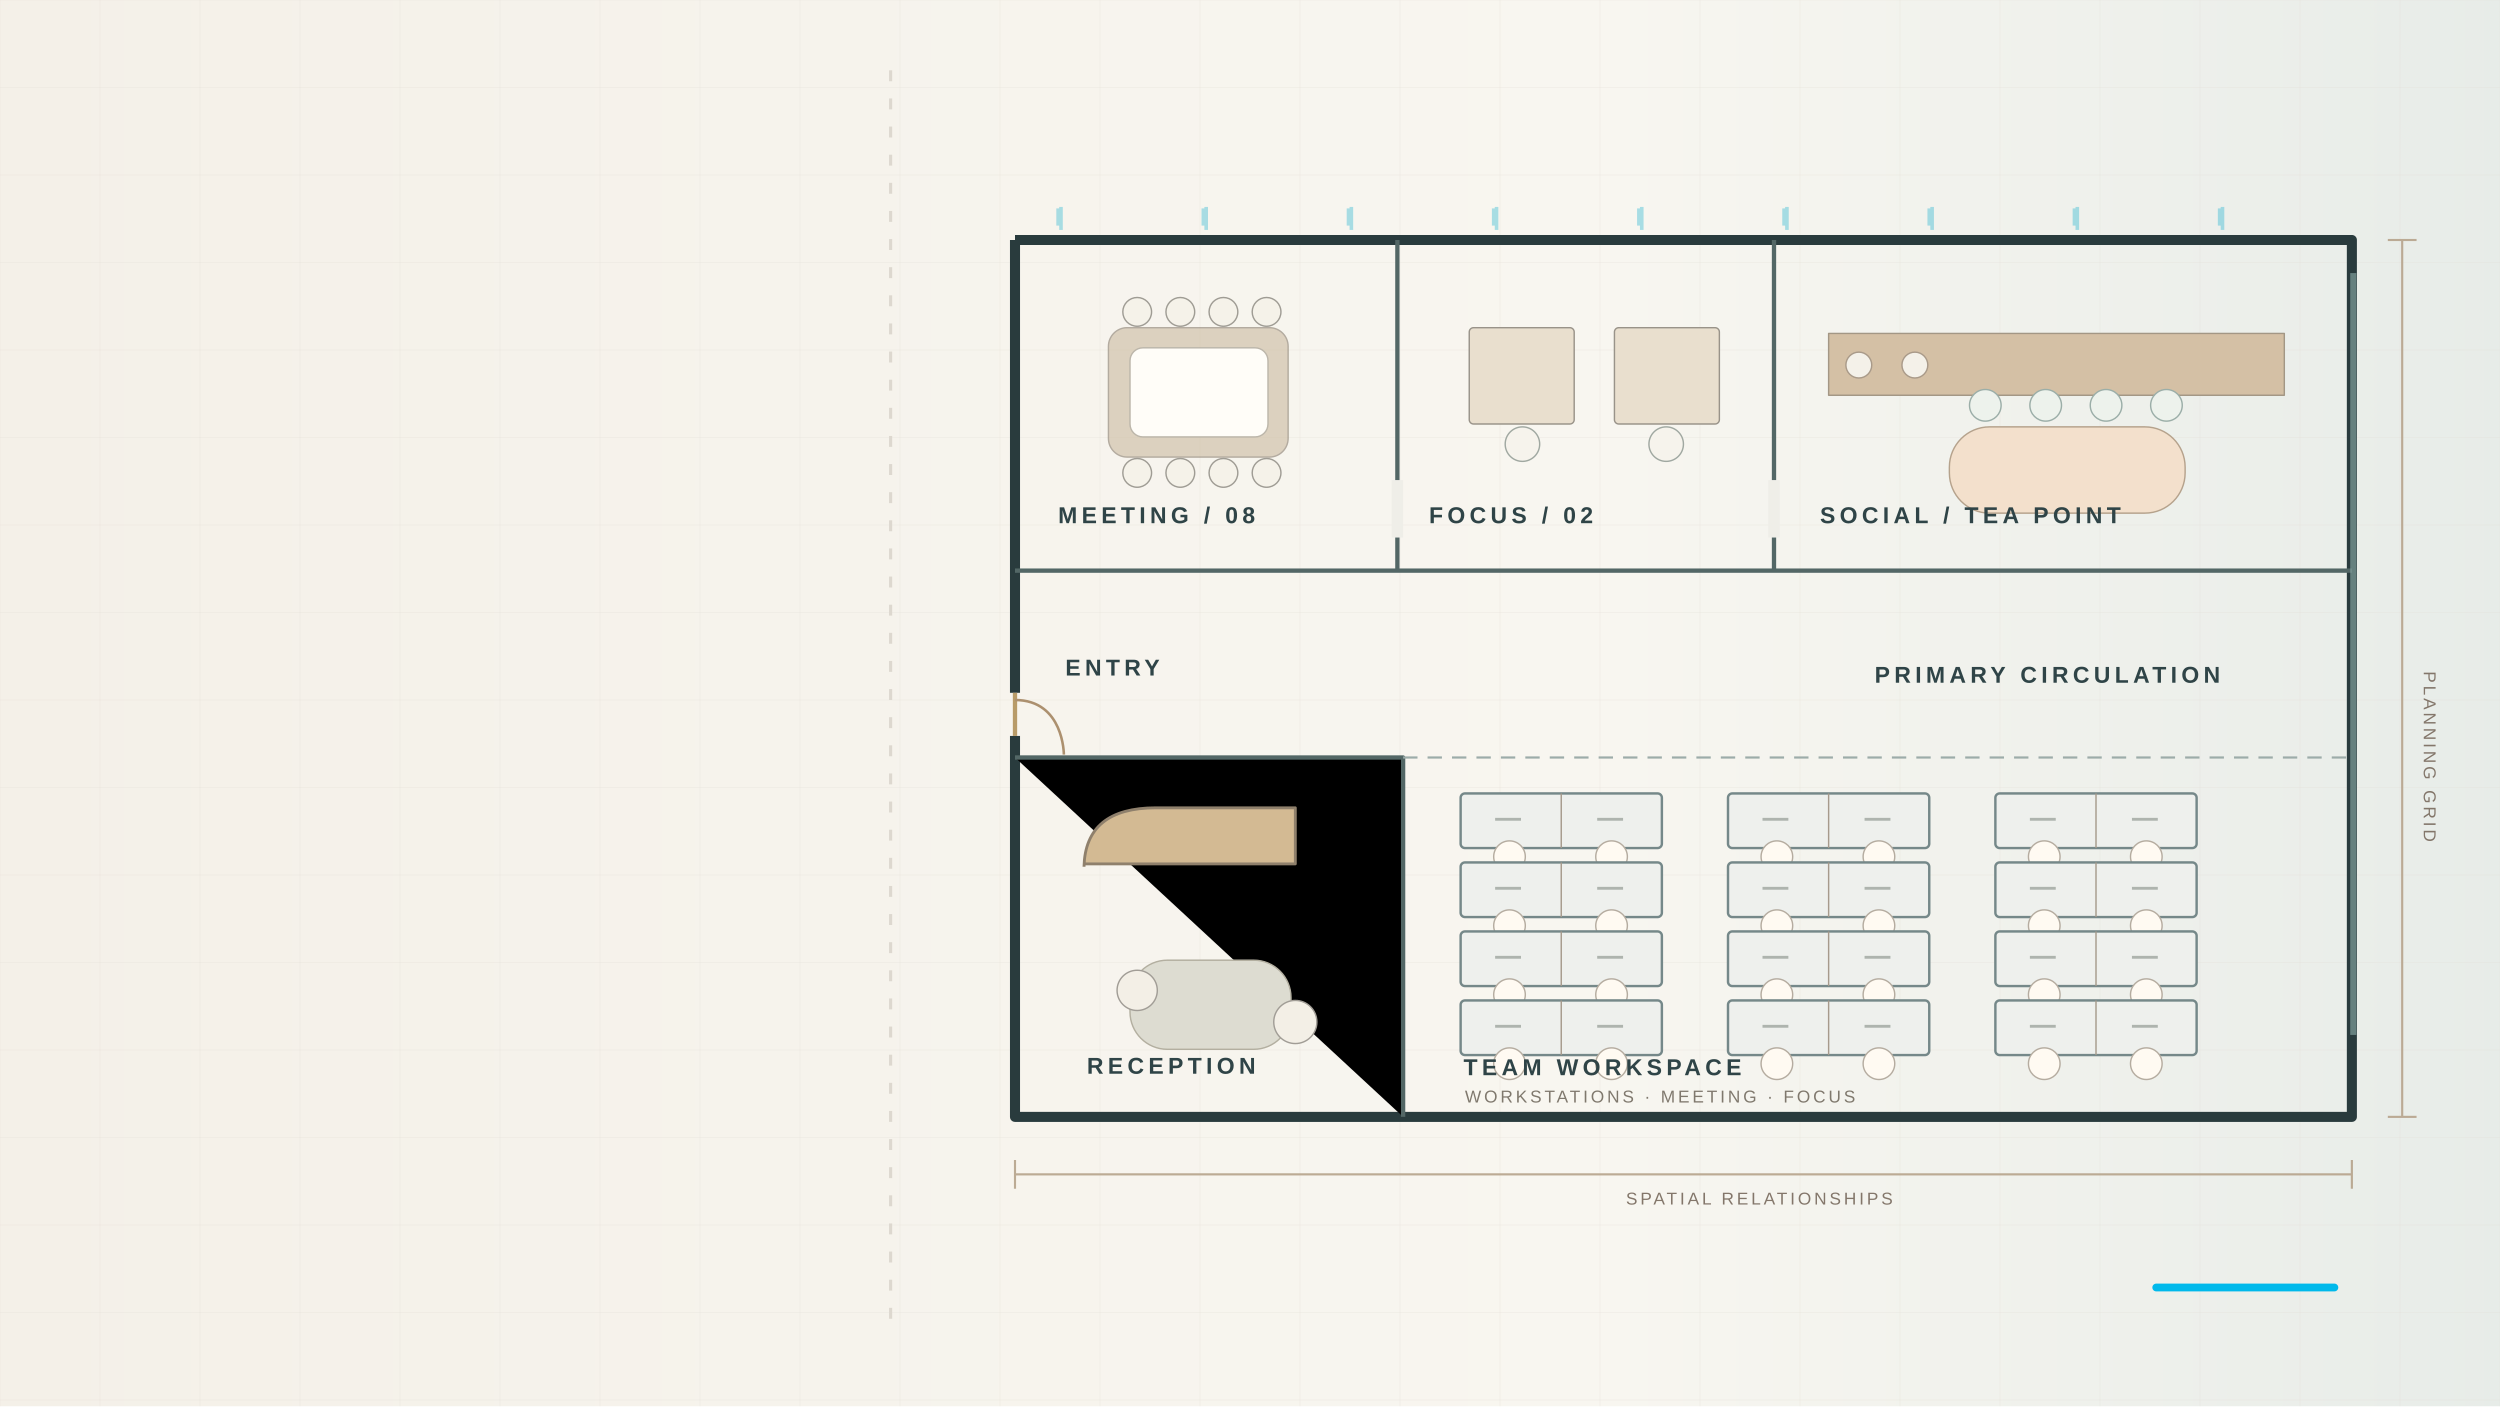
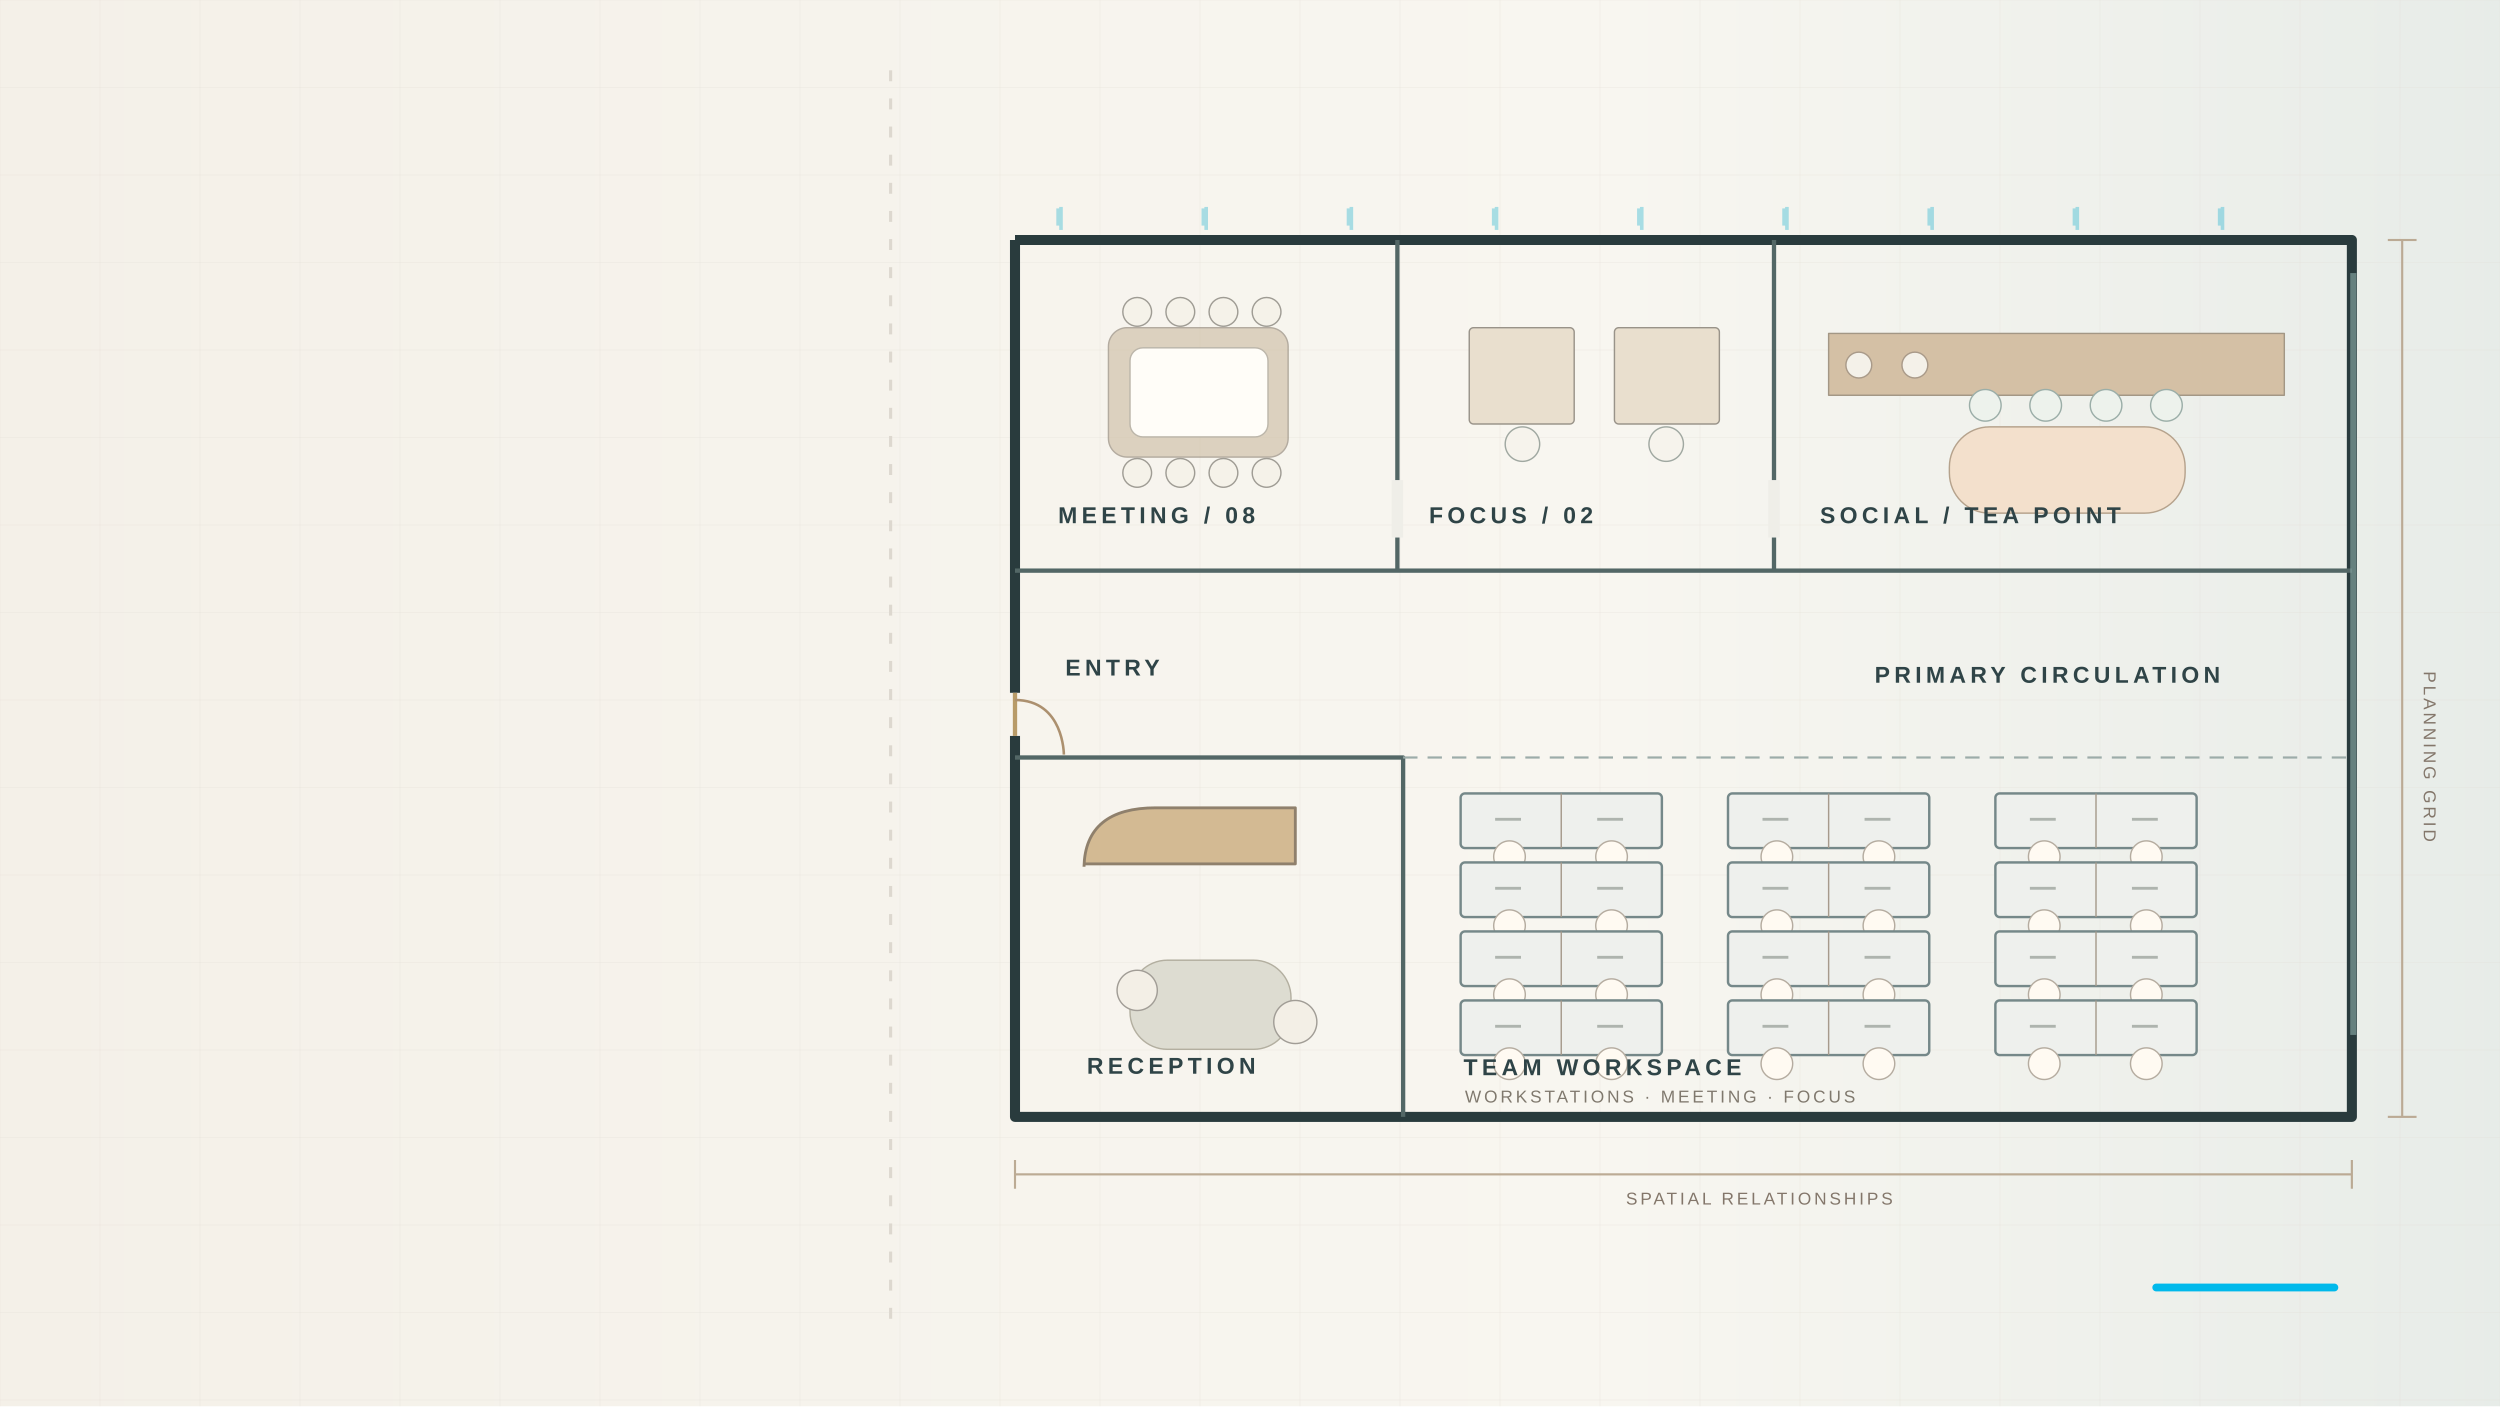
<svg xmlns="http://www.w3.org/2000/svg" width="1600" height="900" viewBox="0 0 1600 900" role="img" aria-label="Architectural office floorplate showing meeting rooms, reception, workstations and circulation">
  <defs>
    <linearGradient id="wash" x1="0" x2="1">
      <stop offset="0" stop-color="#f4f0e8" />
      <stop offset=".64" stop-color="#f8f6f0" />
      <stop offset="1" stop-color="#e7ece8" />
    </linearGradient>
  </defs>
  <rect width="1600" height="900" fill="url(#wash)" />
  <g fill="none" stroke="#c9c4ba" stroke-width=".7">
-     <path d="M 0 0 V900" stroke="#dedad2" opacity=".25" />
-     <path d="M 64 0 V900" stroke="#dedad2" opacity=".25" />
-     <path d="M 128 0 V900" stroke="#dedad2" opacity=".25" />
-     <path d="M 192 0 V900" stroke="#dedad2" opacity=".25" />
-     <path d="M 256 0 V900" stroke="#dedad2" opacity=".25" />
-     <path d="M 320 0 V900" stroke="#dedad2" opacity=".25" />
-     <path d="M 384 0 V900" stroke="#dedad2" opacity=".25" />
-     <path d="M 448 0 V900" stroke="#dedad2" opacity=".25" />
-     <path d="M 512 0 V900" stroke="#dedad2" opacity=".25" />
-     <path d="M 576 0 V900" stroke="#dedad2" opacity=".25" />
-     <path d="M 640 0 V900" stroke="#dedad2" opacity=".25" />
-     <path d="M 704 0 V900" stroke="#dedad2" opacity=".25" />
-     <path d="M 768 0 V900" stroke="#dedad2" opacity=".25" />
-     <path d="M 832 0 V900" stroke="#dedad2" opacity=".25" />
-     <path d="M 896 0 V900" stroke="#dedad2" opacity=".25" />
-     <path d="M 960 0 V900" stroke="#dedad2" opacity=".25" />
-     <path d="M 1024 0 V900" stroke="#dedad2" opacity=".25" />
-     <path d="M 1088 0 V900" stroke="#dedad2" opacity=".25" />
-     <path d="M 1152 0 V900" stroke="#dedad2" opacity=".25" />
-     <path d="M 1216 0 V900" stroke="#dedad2" opacity=".25" />
-     <path d="M 1280 0 V900" stroke="#dedad2" opacity=".25" />
-     <path d="M 1344 0 V900" stroke="#dedad2" opacity=".25" />
-     <path d="M 1408 0 V900" stroke="#dedad2" opacity=".25" />
-     <path d="M 1472 0 V900" stroke="#dedad2" opacity=".25" />
-     <path d="M 1536 0 V900" stroke="#dedad2" opacity=".25" />
-     <path d="M 1600 0 V900" stroke="#dedad2" opacity=".25" />
-     <path d="M0 0 H1600" stroke="#dedad2" opacity=".25" />
-     <path d="M0 56 H1600" stroke="#dedad2" opacity=".25" />
-     <path d="M0 112 H1600" stroke="#dedad2" opacity=".25" />
-     <path d="M0 168 H1600" stroke="#dedad2" opacity=".25" />
-     <path d="M0 224 H1600" stroke="#dedad2" opacity=".25" />
-     <path d="M0 280 H1600" stroke="#dedad2" opacity=".25" />
-     <path d="M0 336 H1600" stroke="#dedad2" opacity=".25" />
-     <path d="M0 392 H1600" stroke="#dedad2" opacity=".25" />
-     <path d="M0 448 H1600" stroke="#dedad2" opacity=".25" />
-     <path d="M0 504 H1600" stroke="#dedad2" opacity=".25" />
-     <path d="M0 560 H1600" stroke="#dedad2" opacity=".25" />
-     <path d="M0 616 H1600" stroke="#dedad2" opacity=".25" />
-     <path d="M0 672 H1600" stroke="#dedad2" opacity=".25" />
-     <path d="M0 728 H1600" stroke="#dedad2" opacity=".25" />
-     <path d="M0 784 H1600" stroke="#dedad2" opacity=".25" />
-     <path d="M0 840 H1600" stroke="#dedad2" opacity=".25" />
-     <path d="M0 896 H1600" stroke="#dedad2" opacity=".25" />
+     <path fill="none" d="M 0 0 V900" stroke="#dedad2" opacity=".25" />
+     <path fill="none" d="M 64 0 V900" stroke="#dedad2" opacity=".25" />
+     <path fill="none" d="M 128 0 V900" stroke="#dedad2" opacity=".25" />
+     <path fill="none" d="M 192 0 V900" stroke="#dedad2" opacity=".25" />
+     <path fill="none" d="M 256 0 V900" stroke="#dedad2" opacity=".25" />
+     <path fill="none" d="M 320 0 V900" stroke="#dedad2" opacity=".25" />
+     <path fill="none" d="M 384 0 V900" stroke="#dedad2" opacity=".25" />
+     <path fill="none" d="M 448 0 V900" stroke="#dedad2" opacity=".25" />
+     <path fill="none" d="M 512 0 V900" stroke="#dedad2" opacity=".25" />
+     <path fill="none" d="M 576 0 V900" stroke="#dedad2" opacity=".25" />
+     <path fill="none" d="M 640 0 V900" stroke="#dedad2" opacity=".25" />
+     <path fill="none" d="M 704 0 V900" stroke="#dedad2" opacity=".25" />
+     <path fill="none" d="M 768 0 V900" stroke="#dedad2" opacity=".25" />
+     <path fill="none" d="M 832 0 V900" stroke="#dedad2" opacity=".25" />
+     <path fill="none" d="M 896 0 V900" stroke="#dedad2" opacity=".25" />
+     <path fill="none" d="M 960 0 V900" stroke="#dedad2" opacity=".25" />
+     <path fill="none" d="M 1024 0 V900" stroke="#dedad2" opacity=".25" />
+     <path fill="none" d="M 1088 0 V900" stroke="#dedad2" opacity=".25" />
+     <path fill="none" d="M 1152 0 V900" stroke="#dedad2" opacity=".25" />
+     <path fill="none" d="M 1216 0 V900" stroke="#dedad2" opacity=".25" />
+     <path fill="none" d="M 1280 0 V900" stroke="#dedad2" opacity=".25" />
+     <path fill="none" d="M 1344 0 V900" stroke="#dedad2" opacity=".25" />
+     <path fill="none" d="M 1408 0 V900" stroke="#dedad2" opacity=".25" />
+     <path fill="none" d="M 1472 0 V900" stroke="#dedad2" opacity=".25" />
+     <path fill="none" d="M 1536 0 V900" stroke="#dedad2" opacity=".25" />
+     <path fill="none" d="M 1600 0 V900" stroke="#dedad2" opacity=".25" />
+     <path fill="none" d="M0 0 H1600" stroke="#dedad2" opacity=".25" />
+     <path fill="none" d="M0 56 H1600" stroke="#dedad2" opacity=".25" />
+     <path fill="none" d="M0 112 H1600" stroke="#dedad2" opacity=".25" />
+     <path fill="none" d="M0 168 H1600" stroke="#dedad2" opacity=".25" />
+     <path fill="none" d="M0 224 H1600" stroke="#dedad2" opacity=".25" />
+     <path fill="none" d="M0 280 H1600" stroke="#dedad2" opacity=".25" />
+     <path fill="none" d="M0 336 H1600" stroke="#dedad2" opacity=".25" />
+     <path fill="none" d="M0 392 H1600" stroke="#dedad2" opacity=".25" />
+     <path fill="none" d="M0 448 H1600" stroke="#dedad2" opacity=".25" />
+     <path fill="none" d="M0 504 H1600" stroke="#dedad2" opacity=".25" />
+     <path fill="none" d="M0 560 H1600" stroke="#dedad2" opacity=".25" />
+     <path fill="none" d="M0 616 H1600" stroke="#dedad2" opacity=".25" />
+     <path fill="none" d="M0 672 H1600" stroke="#dedad2" opacity=".25" />
+     <path fill="none" d="M0 728 H1600" stroke="#dedad2" opacity=".25" />
+     <path fill="none" d="M0 784 H1600" stroke="#dedad2" opacity=".25" />
+     <path fill="none" d="M0 840 H1600" stroke="#dedad2" opacity=".25" />
+     <path fill="none" d="M0 896 H1600" stroke="#dedad2" opacity=".25" />
  </g>
-   <path d="M570 45V845" stroke="#ddd8cf" stroke-dasharray="7 11" stroke-width="2" />
+   <path fill="none" d="M570 45V845" stroke="#ddd8cf" stroke-dasharray="7 11" stroke-width="2" />
  <g transform="translate(622 126) scale(.92)">
    <g font-family="Arial,Helvetica,sans-serif" stroke-linejoin="round">
      <path d="M30 30H960V640H30V375 M30 345V30" fill="none" stroke="#293b3d" stroke-width="7" />
      <path d="M30 345V375" fill="none" stroke="#b89b68" stroke-width="3" />
-       <path d="M30 260H960" stroke="#536766" stroke-width="3" />
-       <path d="M296 30V260 M558 30V260" stroke="#536766" stroke-width="3" />
-       <path d="M30 390H300V640 M300 390V640" stroke="#536766" stroke-width="3" />
-       <path d="M300 390H960" stroke="#9caca9" stroke-width="1.5" stroke-dasharray="10 7" />
+       <path fill="none" d="M30 260H960" stroke="#536766" stroke-width="3" />
+       <path fill="none" d="M296 30V260 M558 30V260" stroke="#536766" stroke-width="3" />
+       <path fill="none" d="M30 390H300V640 M300 390V640" stroke="#536766" stroke-width="3" />
+       <path fill="none" d="M300 390H960" stroke="#9caca9" stroke-width="1.5" stroke-dasharray="10 7" />
      <path d="M30 350C64 350 64 388 64 388" fill="none" stroke="#ac906f" stroke-width="1.8" />
-       <path d="M296 197v40 M558 197v40" stroke="#efeee8" stroke-width="8" />
+       <path fill="none" d="M296 197v40 M558 197v40" stroke="#efeee8" stroke-width="8" />
      <g stroke="#00a4cf" stroke-width="2" opacity=".65">
-         <path d="M 60 20 v-12 M 62 23 v-16" stroke="#00a7ca" stroke-width="2.5" opacity=".5" />
-         <path d="M 161 20 v-12 M 163 23 v-16" stroke="#00a7ca" stroke-width="2.5" opacity=".5" />
-         <path d="M 262 20 v-12 M 264 23 v-16" stroke="#00a7ca" stroke-width="2.5" opacity=".5" />
-         <path d="M 363 20 v-12 M 365 23 v-16" stroke="#00a7ca" stroke-width="2.5" opacity=".5" />
-         <path d="M 464 20 v-12 M 466 23 v-16" stroke="#00a7ca" stroke-width="2.5" opacity=".5" />
-         <path d="M 565 20 v-12 M 567 23 v-16" stroke="#00a7ca" stroke-width="2.5" opacity=".5" />
-         <path d="M 666 20 v-12 M 668 23 v-16" stroke="#00a7ca" stroke-width="2.5" opacity=".5" />
-         <path d="M 767 20 v-12 M 769 23 v-16" stroke="#00a7ca" stroke-width="2.5" opacity=".5" />
-         <path d="M 868 20 v-12 M 870 23 v-16" stroke="#00a7ca" stroke-width="2.5" opacity=".5" />
+         <path fill="none" d="M 60 20 v-12 M 62 23 v-16" stroke="#00a7ca" stroke-width="2.5" opacity=".5" />
+         <path fill="none" d="M 161 20 v-12 M 163 23 v-16" stroke="#00a7ca" stroke-width="2.5" opacity=".5" />
+         <path fill="none" d="M 262 20 v-12 M 264 23 v-16" stroke="#00a7ca" stroke-width="2.5" opacity=".5" />
+         <path fill="none" d="M 363 20 v-12 M 365 23 v-16" stroke="#00a7ca" stroke-width="2.5" opacity=".5" />
+         <path fill="none" d="M 464 20 v-12 M 466 23 v-16" stroke="#00a7ca" stroke-width="2.5" opacity=".5" />
+         <path fill="none" d="M 565 20 v-12 M 567 23 v-16" stroke="#00a7ca" stroke-width="2.5" opacity=".5" />
+         <path fill="none" d="M 666 20 v-12 M 668 23 v-16" stroke="#00a7ca" stroke-width="2.5" opacity=".5" />
+         <path fill="none" d="M 767 20 v-12 M 769 23 v-16" stroke="#00a7ca" stroke-width="2.5" opacity=".5" />
+         <path fill="none" d="M 868 20 v-12 M 870 23 v-16" stroke="#00a7ca" stroke-width="2.5" opacity=".5" />
      </g>
      <g stroke="#87a6a3" stroke-width="2.3">
-         <path d="M960 53v530 M962 53v530" opacity=".65" />
+         <path fill="none" d="M960 53v530 M962 53v530" opacity=".65" />
      </g>
      <rect x="95" y="91" width="125" height="90" rx="13" fill="#cdbda4" opacity=".64" stroke="#8d8273" />
      <rect x="110" y="105" width="96" height="62" rx="9" fill="#fffdf8" stroke="#bcb6aa" />
      <circle cx="115" cy="80" r="10" fill="#f5f2e9" stroke="#9f9c94" />
      <circle cx="115" cy="192" r="10" fill="#f5f2e9" stroke="#9f9c94" />
      <circle cx="145" cy="80" r="10" fill="#f5f2e9" stroke="#9f9c94" />
      <circle cx="145" cy="192" r="10" fill="#f5f2e9" stroke="#9f9c94" />
      <circle cx="175" cy="80" r="10" fill="#f5f2e9" stroke="#9f9c94" />
      <circle cx="175" cy="192" r="10" fill="#f5f2e9" stroke="#9f9c94" />
      <circle cx="205" cy="80" r="10" fill="#f5f2e9" stroke="#9f9c94" />
      <circle cx="205" cy="192" r="10" fill="#f5f2e9" stroke="#9f9c94" />
      <rect x="346" y="91" width="73" height="67" rx="3" fill="#e9dfce" stroke="#999389" />
      <rect x="447" y="91" width="73" height="67" rx="3" fill="#e9dfce" stroke="#999389" />
      <circle cx="383" cy="172" r="12" fill="#f6f3ec" stroke="#a0a8a1" />
      <circle cx="483" cy="172" r="12" fill="#f6f3ec" stroke="#a0a8a1" />
      <path d="M596 95H913V138H596Z" fill="#d4c0a5" stroke="#a39785" />
      <circle cx="617" cy="117" r="9" fill="#f4f1e9" stroke="#a99a89" />
      <circle cx="656" cy="117" r="9" fill="#f4f1e9" stroke="#a99a89" />
      <rect x="680" y="160" width="164" height="60" rx="28" fill="#f3e0cc" stroke="#b5a28c" />
      <circle cx="705" cy="145" r="11" fill="#edf2ec" stroke="#9baea8" />
      <circle cx="747" cy="145" r="11" fill="#edf2ec" stroke="#9baea8" />
      <circle cx="789" cy="145" r="11" fill="#edf2ec" stroke="#9baea8" />
      <circle cx="831" cy="145" r="11" fill="#edf2ec" stroke="#9baea8" />
      <path d="M78 466Q79 425 128 425H225V464H78" fill="#d3ba93" stroke="#8f806c" stroke-width="2" />
      <rect x="110" y="531" width="112" height="62" rx="26" fill="#dddcd1" stroke="#b3afa0" />
      <circle cx="115" cy="552" r="14" fill="#f3efe6" stroke="#a19d96" />
      <circle cx="225" cy="574" r="15" fill="#f3efe6" stroke="#a19d96" />
      <g transform="translate(340 415)">
        <rect width="140" height="38" rx="3" fill="#eef0ed" stroke="#758889" stroke-width="1.7" />
-         <path d="M70 0V38" stroke="#a69a8c" />
-         <circle cx="34" cy="44" r="11" fill="#fffaf2" stroke="#b5aca0" />
-         <circle cx="105" cy="44" r="11" fill="#fffaf2" stroke="#b5aca0" />
-         <path d="M24 18h18m53 0h18" stroke="#aeb4ae" stroke-width="2" />
+         <path fill="none" d="M70 0V38" stroke="#a69a8c" />
+         <circle cx="34" cy="44" r="11" fill="#fffaf2" stroke="#b5aca0" />
+         <circle cx="105" cy="44" r="11" fill="#fffaf2" stroke="#b5aca0" />
+         <path fill="none" d="M24 18h18m53 0h18" stroke="#aeb4ae" stroke-width="2" />
      </g>
      <g transform="translate(526 415)">
        <rect width="140" height="38" rx="3" fill="#eef0ed" stroke="#758889" stroke-width="1.7" />
-         <path d="M70 0V38" stroke="#a69a8c" />
-         <circle cx="34" cy="44" r="11" fill="#fffaf2" stroke="#b5aca0" />
-         <circle cx="105" cy="44" r="11" fill="#fffaf2" stroke="#b5aca0" />
-         <path d="M24 18h18m53 0h18" stroke="#aeb4ae" stroke-width="2" />
+         <path fill="none" d="M70 0V38" stroke="#a69a8c" />
+         <circle cx="34" cy="44" r="11" fill="#fffaf2" stroke="#b5aca0" />
+         <circle cx="105" cy="44" r="11" fill="#fffaf2" stroke="#b5aca0" />
+         <path fill="none" d="M24 18h18m53 0h18" stroke="#aeb4ae" stroke-width="2" />
      </g>
      <g transform="translate(712 415)">
        <rect width="140" height="38" rx="3" fill="#eef0ed" stroke="#758889" stroke-width="1.7" />
-         <path d="M70 0V38" stroke="#a69a8c" />
-         <circle cx="34" cy="44" r="11" fill="#fffaf2" stroke="#b5aca0" />
-         <circle cx="105" cy="44" r="11" fill="#fffaf2" stroke="#b5aca0" />
-         <path d="M24 18h18m53 0h18" stroke="#aeb4ae" stroke-width="2" />
+         <path fill="none" d="M70 0V38" stroke="#a69a8c" />
+         <circle cx="34" cy="44" r="11" fill="#fffaf2" stroke="#b5aca0" />
+         <circle cx="105" cy="44" r="11" fill="#fffaf2" stroke="#b5aca0" />
+         <path fill="none" d="M24 18h18m53 0h18" stroke="#aeb4ae" stroke-width="2" />
      </g>
      <g transform="translate(340 463)">
        <rect width="140" height="38" rx="3" fill="#eef0ed" stroke="#758889" stroke-width="1.7" />
-         <path d="M70 0V38" stroke="#a69a8c" />
-         <circle cx="34" cy="44" r="11" fill="#fffaf2" stroke="#b5aca0" />
-         <circle cx="105" cy="44" r="11" fill="#fffaf2" stroke="#b5aca0" />
-         <path d="M24 18h18m53 0h18" stroke="#aeb4ae" stroke-width="2" />
+         <path fill="none" d="M70 0V38" stroke="#a69a8c" />
+         <circle cx="34" cy="44" r="11" fill="#fffaf2" stroke="#b5aca0" />
+         <circle cx="105" cy="44" r="11" fill="#fffaf2" stroke="#b5aca0" />
+         <path fill="none" d="M24 18h18m53 0h18" stroke="#aeb4ae" stroke-width="2" />
      </g>
      <g transform="translate(526 463)">
        <rect width="140" height="38" rx="3" fill="#eef0ed" stroke="#758889" stroke-width="1.7" />
-         <path d="M70 0V38" stroke="#a69a8c" />
-         <circle cx="34" cy="44" r="11" fill="#fffaf2" stroke="#b5aca0" />
-         <circle cx="105" cy="44" r="11" fill="#fffaf2" stroke="#b5aca0" />
-         <path d="M24 18h18m53 0h18" stroke="#aeb4ae" stroke-width="2" />
+         <path fill="none" d="M70 0V38" stroke="#a69a8c" />
+         <circle cx="34" cy="44" r="11" fill="#fffaf2" stroke="#b5aca0" />
+         <circle cx="105" cy="44" r="11" fill="#fffaf2" stroke="#b5aca0" />
+         <path fill="none" d="M24 18h18m53 0h18" stroke="#aeb4ae" stroke-width="2" />
      </g>
      <g transform="translate(712 463)">
        <rect width="140" height="38" rx="3" fill="#eef0ed" stroke="#758889" stroke-width="1.7" />
-         <path d="M70 0V38" stroke="#a69a8c" />
-         <circle cx="34" cy="44" r="11" fill="#fffaf2" stroke="#b5aca0" />
-         <circle cx="105" cy="44" r="11" fill="#fffaf2" stroke="#b5aca0" />
-         <path d="M24 18h18m53 0h18" stroke="#aeb4ae" stroke-width="2" />
+         <path fill="none" d="M70 0V38" stroke="#a69a8c" />
+         <circle cx="34" cy="44" r="11" fill="#fffaf2" stroke="#b5aca0" />
+         <circle cx="105" cy="44" r="11" fill="#fffaf2" stroke="#b5aca0" />
+         <path fill="none" d="M24 18h18m53 0h18" stroke="#aeb4ae" stroke-width="2" />
      </g>
      <g transform="translate(340 511)">
        <rect width="140" height="38" rx="3" fill="#eef0ed" stroke="#758889" stroke-width="1.7" />
-         <path d="M70 0V38" stroke="#a69a8c" />
-         <circle cx="34" cy="44" r="11" fill="#fffaf2" stroke="#b5aca0" />
-         <circle cx="105" cy="44" r="11" fill="#fffaf2" stroke="#b5aca0" />
-         <path d="M24 18h18m53 0h18" stroke="#aeb4ae" stroke-width="2" />
+         <path fill="none" d="M70 0V38" stroke="#a69a8c" />
+         <circle cx="34" cy="44" r="11" fill="#fffaf2" stroke="#b5aca0" />
+         <circle cx="105" cy="44" r="11" fill="#fffaf2" stroke="#b5aca0" />
+         <path fill="none" d="M24 18h18m53 0h18" stroke="#aeb4ae" stroke-width="2" />
      </g>
      <g transform="translate(526 511)">
        <rect width="140" height="38" rx="3" fill="#eef0ed" stroke="#758889" stroke-width="1.7" />
-         <path d="M70 0V38" stroke="#a69a8c" />
-         <circle cx="34" cy="44" r="11" fill="#fffaf2" stroke="#b5aca0" />
-         <circle cx="105" cy="44" r="11" fill="#fffaf2" stroke="#b5aca0" />
-         <path d="M24 18h18m53 0h18" stroke="#aeb4ae" stroke-width="2" />
+         <path fill="none" d="M70 0V38" stroke="#a69a8c" />
+         <circle cx="34" cy="44" r="11" fill="#fffaf2" stroke="#b5aca0" />
+         <circle cx="105" cy="44" r="11" fill="#fffaf2" stroke="#b5aca0" />
+         <path fill="none" d="M24 18h18m53 0h18" stroke="#aeb4ae" stroke-width="2" />
      </g>
      <g transform="translate(712 511)">
        <rect width="140" height="38" rx="3" fill="#eef0ed" stroke="#758889" stroke-width="1.7" />
-         <path d="M70 0V38" stroke="#a69a8c" />
-         <circle cx="34" cy="44" r="11" fill="#fffaf2" stroke="#b5aca0" />
-         <circle cx="105" cy="44" r="11" fill="#fffaf2" stroke="#b5aca0" />
-         <path d="M24 18h18m53 0h18" stroke="#aeb4ae" stroke-width="2" />
+         <path fill="none" d="M70 0V38" stroke="#a69a8c" />
+         <circle cx="34" cy="44" r="11" fill="#fffaf2" stroke="#b5aca0" />
+         <circle cx="105" cy="44" r="11" fill="#fffaf2" stroke="#b5aca0" />
+         <path fill="none" d="M24 18h18m53 0h18" stroke="#aeb4ae" stroke-width="2" />
      </g>
      <g transform="translate(340 559)">
        <rect width="140" height="38" rx="3" fill="#eef0ed" stroke="#758889" stroke-width="1.7" />
-         <path d="M70 0V38" stroke="#a69a8c" />
-         <circle cx="34" cy="44" r="11" fill="#fffaf2" stroke="#b5aca0" />
-         <circle cx="105" cy="44" r="11" fill="#fffaf2" stroke="#b5aca0" />
-         <path d="M24 18h18m53 0h18" stroke="#aeb4ae" stroke-width="2" />
+         <path fill="none" d="M70 0V38" stroke="#a69a8c" />
+         <circle cx="34" cy="44" r="11" fill="#fffaf2" stroke="#b5aca0" />
+         <circle cx="105" cy="44" r="11" fill="#fffaf2" stroke="#b5aca0" />
+         <path fill="none" d="M24 18h18m53 0h18" stroke="#aeb4ae" stroke-width="2" />
      </g>
      <g transform="translate(526 559)">
        <rect width="140" height="38" rx="3" fill="#eef0ed" stroke="#758889" stroke-width="1.7" />
-         <path d="M70 0V38" stroke="#a69a8c" />
-         <circle cx="34" cy="44" r="11" fill="#fffaf2" stroke="#b5aca0" />
-         <circle cx="105" cy="44" r="11" fill="#fffaf2" stroke="#b5aca0" />
-         <path d="M24 18h18m53 0h18" stroke="#aeb4ae" stroke-width="2" />
+         <path fill="none" d="M70 0V38" stroke="#a69a8c" />
+         <circle cx="34" cy="44" r="11" fill="#fffaf2" stroke="#b5aca0" />
+         <circle cx="105" cy="44" r="11" fill="#fffaf2" stroke="#b5aca0" />
+         <path fill="none" d="M24 18h18m53 0h18" stroke="#aeb4ae" stroke-width="2" />
      </g>
      <g transform="translate(712 559)">
        <rect width="140" height="38" rx="3" fill="#eef0ed" stroke="#758889" stroke-width="1.7" />
-         <path d="M70 0V38" stroke="#a69a8c" />
-         <circle cx="34" cy="44" r="11" fill="#fffaf2" stroke="#b5aca0" />
-         <circle cx="105" cy="44" r="11" fill="#fffaf2" stroke="#b5aca0" />
-         <path d="M24 18h18m53 0h18" stroke="#aeb4ae" stroke-width="2" />
+         <path fill="none" d="M70 0V38" stroke="#a69a8c" />
+         <circle cx="34" cy="44" r="11" fill="#fffaf2" stroke="#b5aca0" />
+         <circle cx="105" cy="44" r="11" fill="#fffaf2" stroke="#b5aca0" />
+         <path fill="none" d="M24 18h18m53 0h18" stroke="#aeb4ae" stroke-width="2" />
      </g>
      <g font-size="16" fill="#2f4447" font-weight="700" letter-spacing="3">
        <text x="60" y="227">MEETING / 08</text>
        <text x="318" y="227">FOCUS / 02</text>
        <text x="590" y="227">SOCIAL / TEA POINT</text>
        <text x="80" y="610">RECEPTION</text>
        <text x="342" y="611">TEAM WORKSPACE</text>
        <text x="65" y="333">ENTRY</text>
        <text x="628" y="338">PRIMARY CIRCULATION</text>
      </g>
      <g font-size="12" fill="#7f786d" letter-spacing="2">
        <text x="343" y="630">WORKSTATIONS · MEETING · FOCUS</text>
      </g>
      <g stroke="#b6a38b" stroke-width="1.5" fill="none" opacity=".9">
-         <path d="M30 680H960 M30 670V690 M960 670V690 M995 30V640 M985 30H1005 M985 640H1005" />
+         <path fill="none" d="M30 680H960 M30 670V690 M960 670V690 M995 30V640 M985 30H1005 M985 640H1005" />
      </g>
      <g font-size="12" fill="#83766a" letter-spacing="2">
        <text x="455" y="701">SPATIAL RELATIONSHIPS</text>
        <text x="1010" y="330" transform="rotate(90 1010 330)">PLANNING GRID</text>
      </g>
    </g>
  </g>
-   <path d="M1380 824H1494" stroke="#00b9eb" stroke-width="5" stroke-linecap="round" />
+   <path fill="none" d="M1380 824H1494" stroke="#00b9eb" stroke-width="5" stroke-linecap="round" />
</svg>
